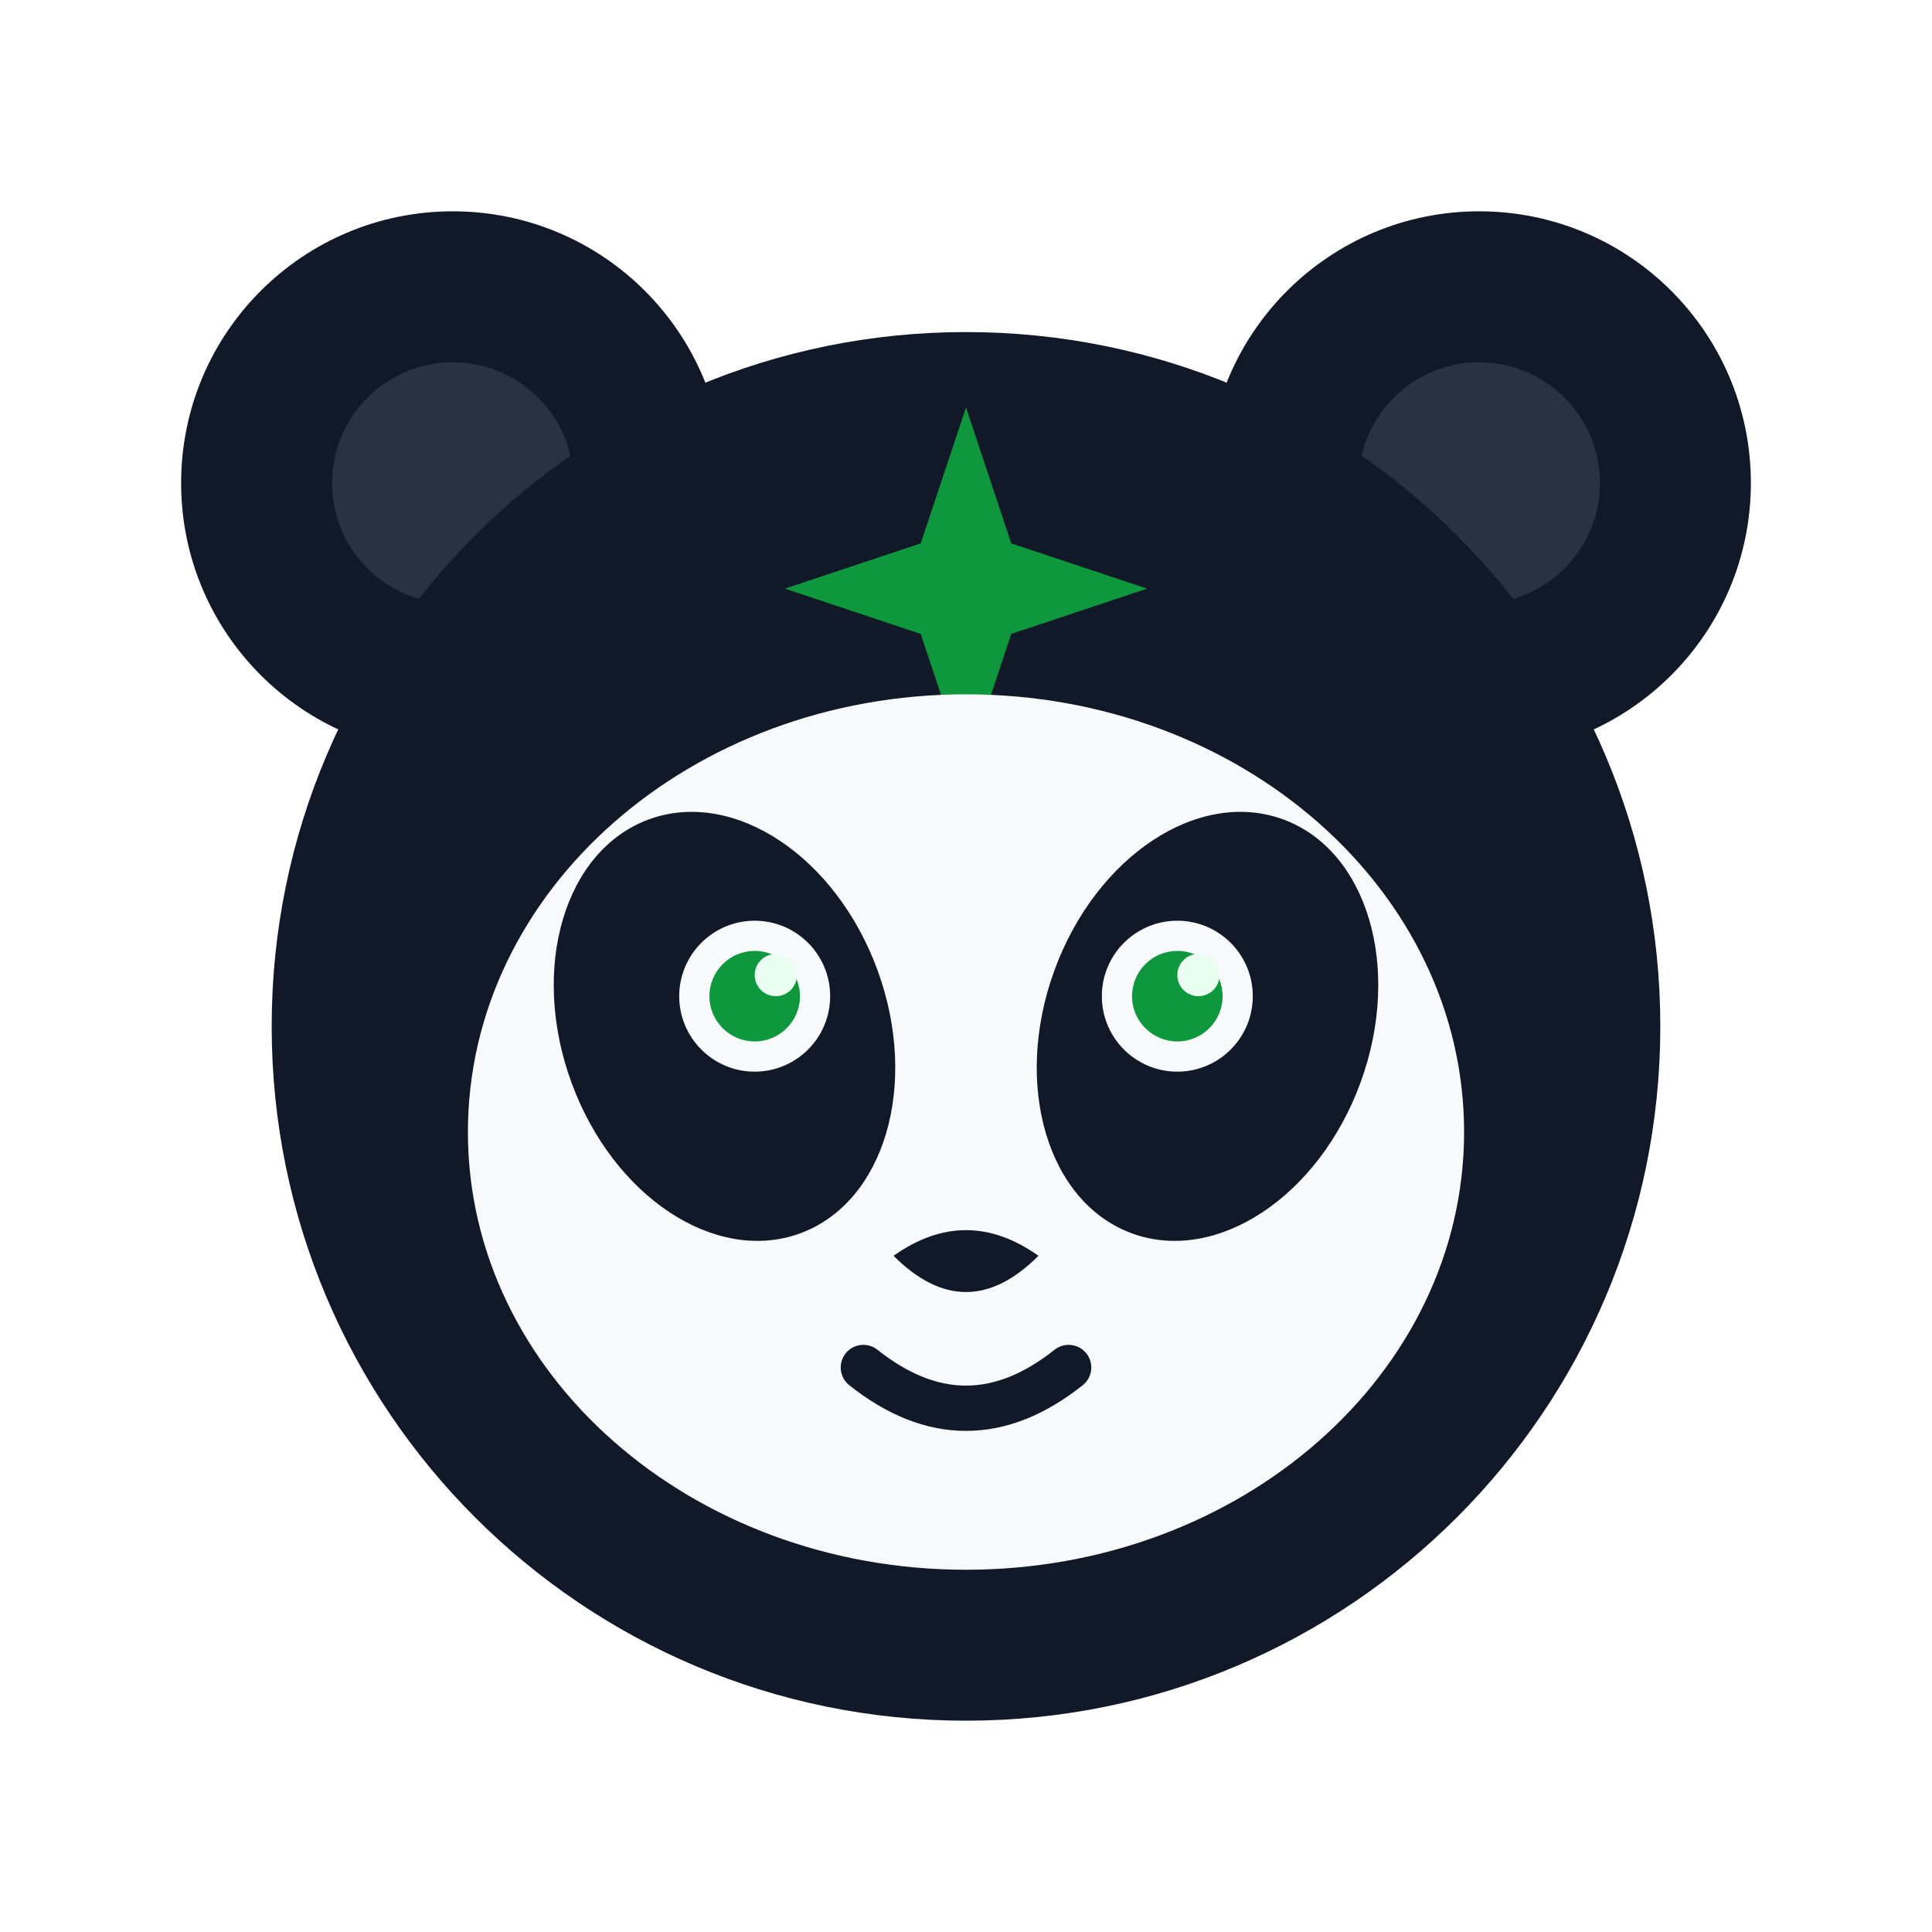
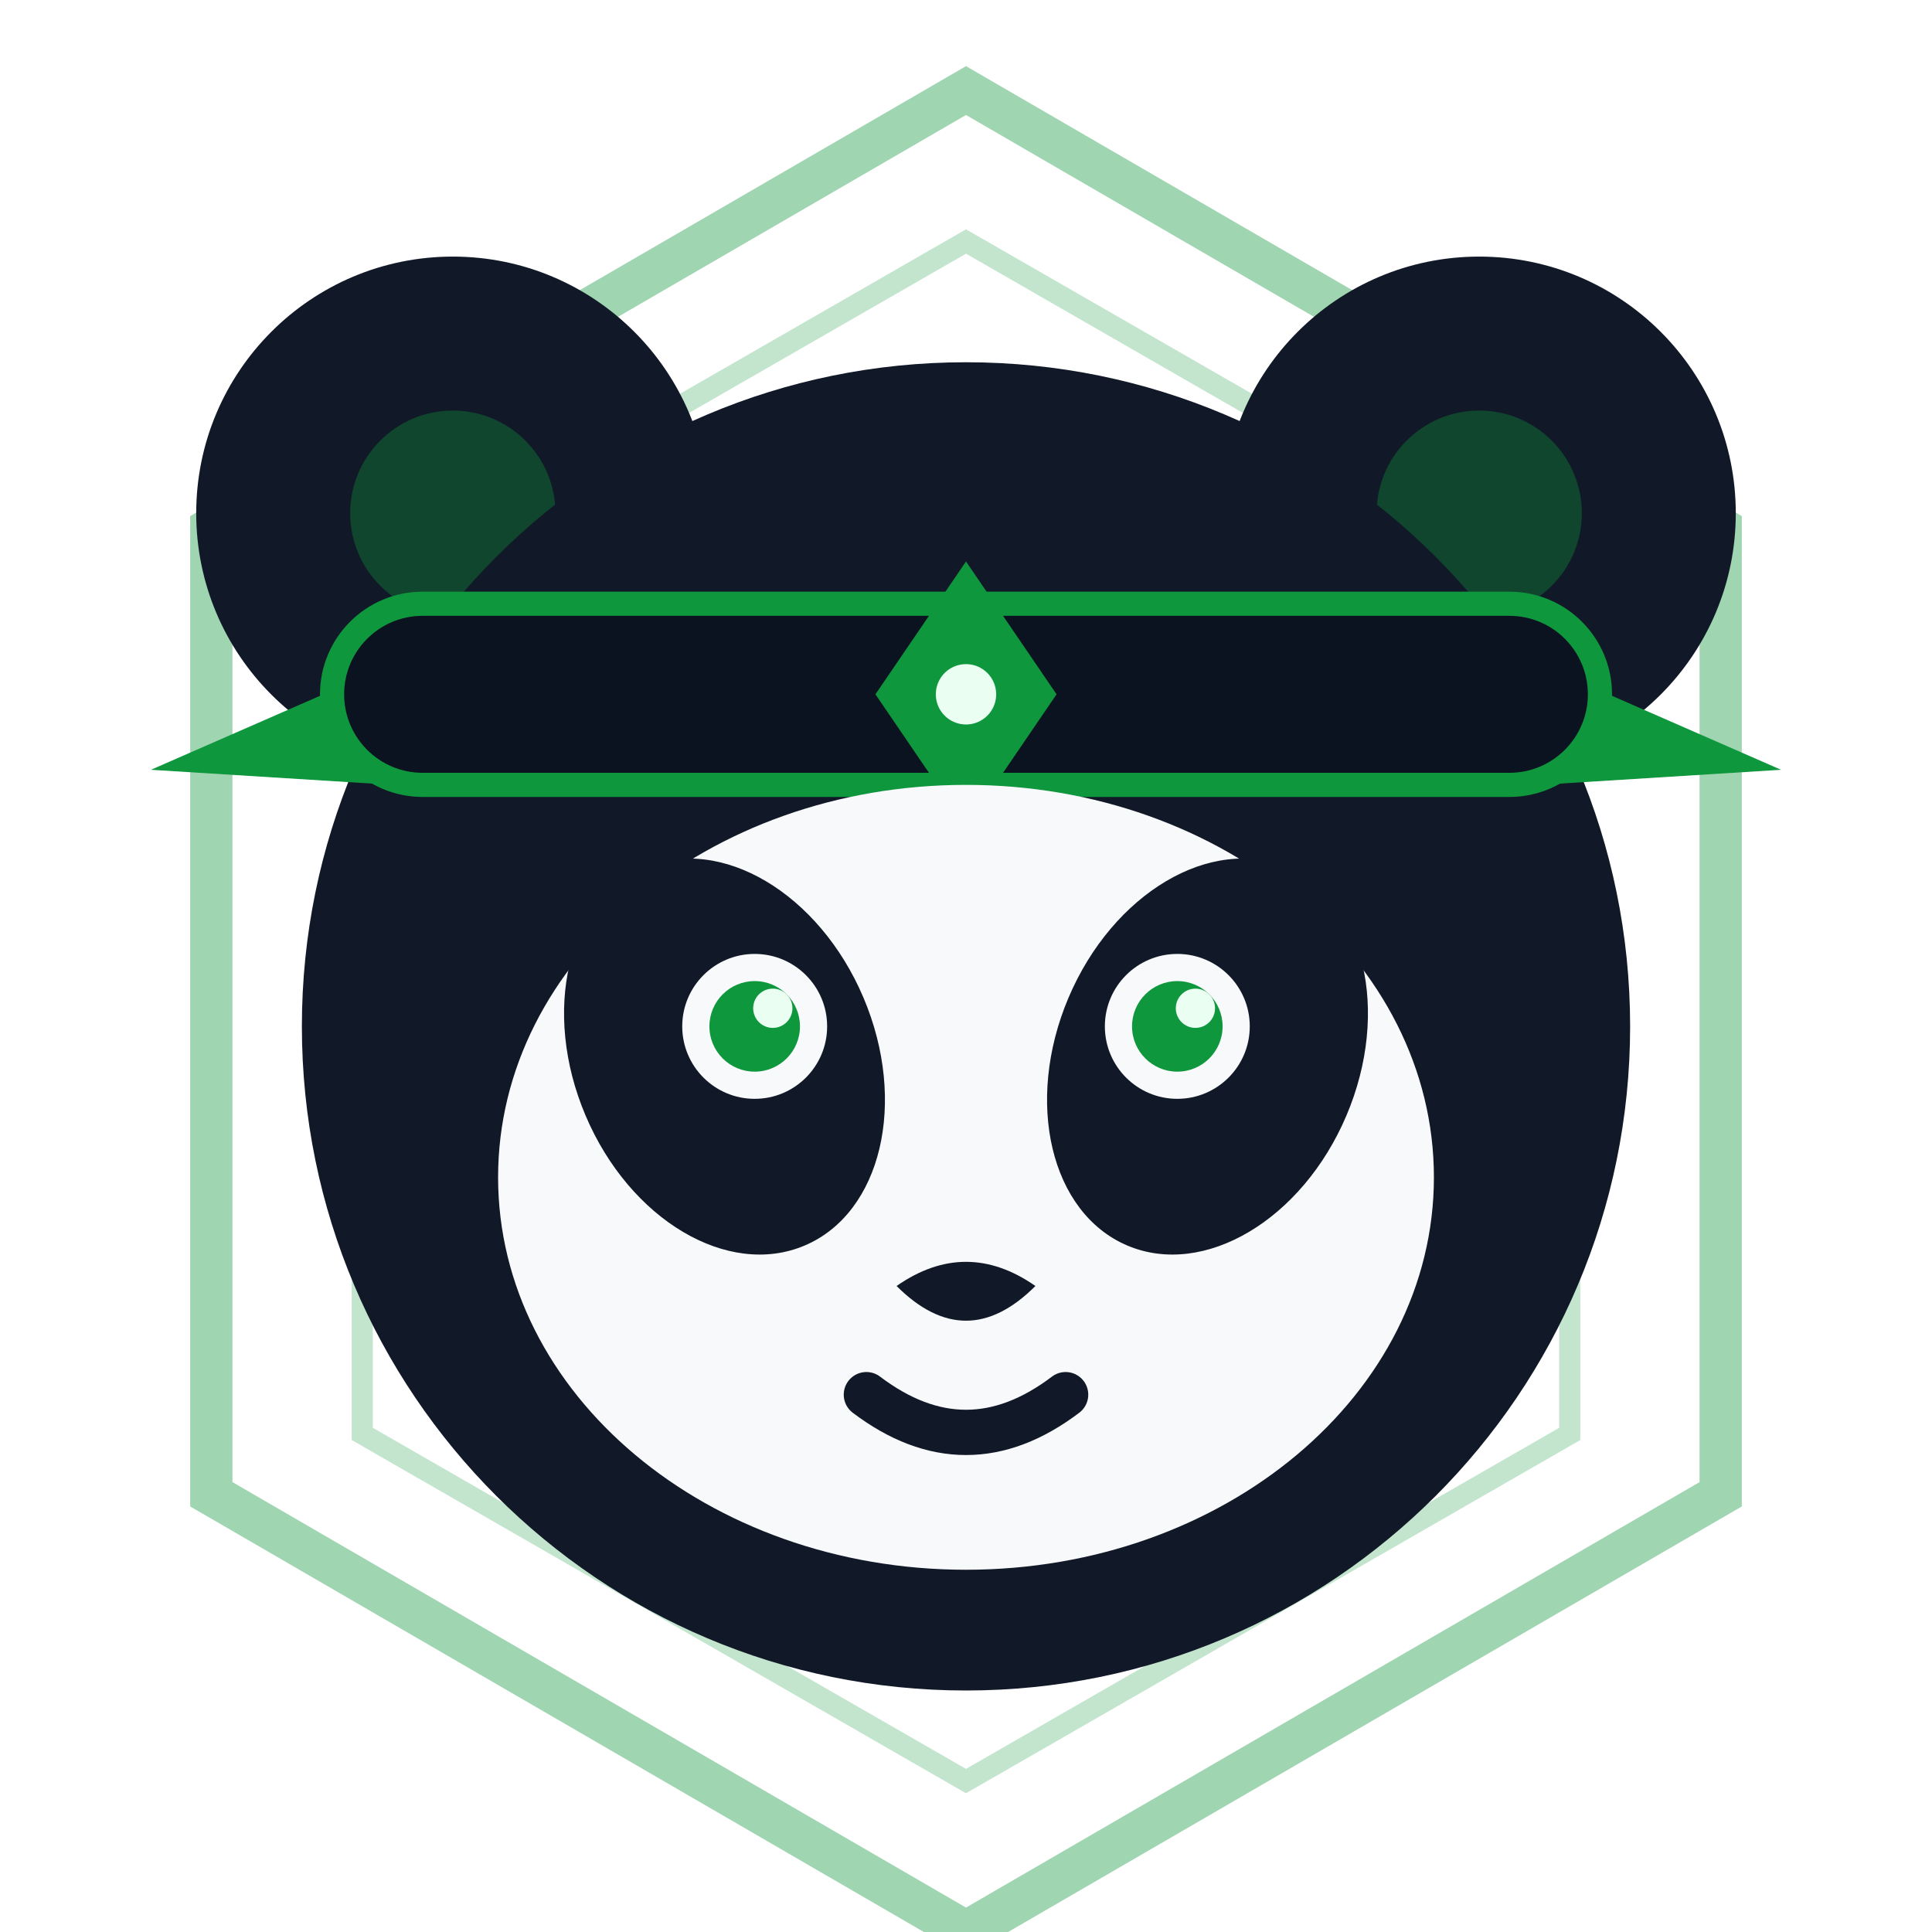
<svg xmlns="http://www.w3.org/2000/svg" viewBox="0 0 64 64" fill="none">
-   <circle cx="15" cy="16" r="9" fill="#111827" />
-   <circle cx="49" cy="16" r="9" fill="#111827" />
-   <circle cx="15" cy="16" r="4" fill="#283243" />
-   <circle cx="49" cy="16" r="4" fill="#283243" />
-   <circle cx="32" cy="34" r="23" fill="#111827" />
-   <path d="M32 13.5 L33.5 18 L38 19.5 L33.5 21 L32 25.5 L30.5 21 L26 19.5 L30.5 18 Z" fill="#0f973d" />
-   <ellipse cx="32" cy="37.5" rx="16.5" ry="14.5" fill="#f8f9fa" />
-   <ellipse cx="24" cy="34" rx="5.4" ry="7.3" fill="#111827" transform="rotate(-20 24 34)" />
-   <ellipse cx="40" cy="34" rx="5.4" ry="7.3" fill="#111827" transform="rotate(20 40 34)" />
-   <circle cx="25" cy="33" r="2.5" fill="#f8f9fa" />
-   <circle cx="39" cy="33" r="2.5" fill="#f8f9fa" />
-   <circle cx="25" cy="33" r="1.5" fill="#0f973d" />
-   <circle cx="39" cy="33" r="1.5" fill="#0f973d" />
-   <circle cx="25.7" cy="32.3" r="0.7" fill="#eafff1" />
-   <circle cx="39.7" cy="32.3" r="0.7" fill="#eafff1" />
-   <path d="M29.6 41.6 Q32 39.9 34.4 41.6 Q32 44 29.6 41.6 Z" fill="#111827" />
-   <path d="M28.6 45.3 Q32 48 35.4 45.3" stroke="#111827" stroke-width="1.5" stroke-linecap="round" fill="none" />
+   <polygon points="32,3 57,17.5 57,49.5 32,64 7,49.5 7,17.5" fill="none" stroke="#0f973d" stroke-width="1.4" opacity="0.4" />
+   <polygon points="32,8 52,19.5 52,47.5 32,59 12,47.5 12,19.5" fill="none" stroke="#0f973d" stroke-width="0.7" opacity="0.25" />
+   <circle cx="15" cy="17" r="8.5" fill="#111827" />
+   <circle cx="49" cy="17" r="8.5" fill="#111827" />
+   <circle cx="15" cy="17" r="3.4" fill="#0f973d" opacity="0.35" />
+   <circle cx="49" cy="17" r="3.4" fill="#0f973d" opacity="0.35" />
+   <circle cx="32" cy="34" r="22" fill="#111827" />
+   <path d="M13 22 L5 25.5 L13 26 Z" fill="#0f973d" />
+   <path d="M51 22 L59 25.5 L51 26 Z" fill="#0f973d" />
+   <rect x="11" y="20" width="42" height="6" rx="3" fill="#0b1220" stroke="#0f973d" stroke-width="0.8" />
+   <path d="M32 18.6 L35 23 L32 27.4 L29 23 Z" fill="#0f973d" />
+   <circle cx="32" cy="23" r="1" fill="#eafff1" />
+   <ellipse cx="32" cy="39" rx="15.5" ry="13" fill="#f8f9fa" />
+   <ellipse cx="24" cy="35" rx="5" ry="6.8" fill="#111827" transform="rotate(-23 24 35)" />
+   <ellipse cx="40" cy="35" rx="5" ry="6.8" fill="#111827" transform="rotate(23 40 35)" />
+   <circle cx="25" cy="34" r="2.4" fill="#f8f9fa" />
+   <circle cx="39" cy="34" r="2.4" fill="#f8f9fa" />
+   <circle cx="25" cy="34" r="1.5" fill="#0f973d" />
+   <circle cx="39" cy="34" r="1.5" fill="#0f973d" />
+   <circle cx="25.6" cy="33.4" r="0.65" fill="#eafff1" />
+   <circle cx="39.6" cy="33.4" r="0.65" fill="#eafff1" />
+   <path d="M29.7 42.6 Q32 41 34.3 42.6 Q32 44.9 29.7 42.6 Z" fill="#111827" />
+   <path d="M28.7 46.2 Q32 48.7 35.3 46.2" stroke="#111827" stroke-width="1.5" stroke-linecap="round" fill="none" />
</svg>
